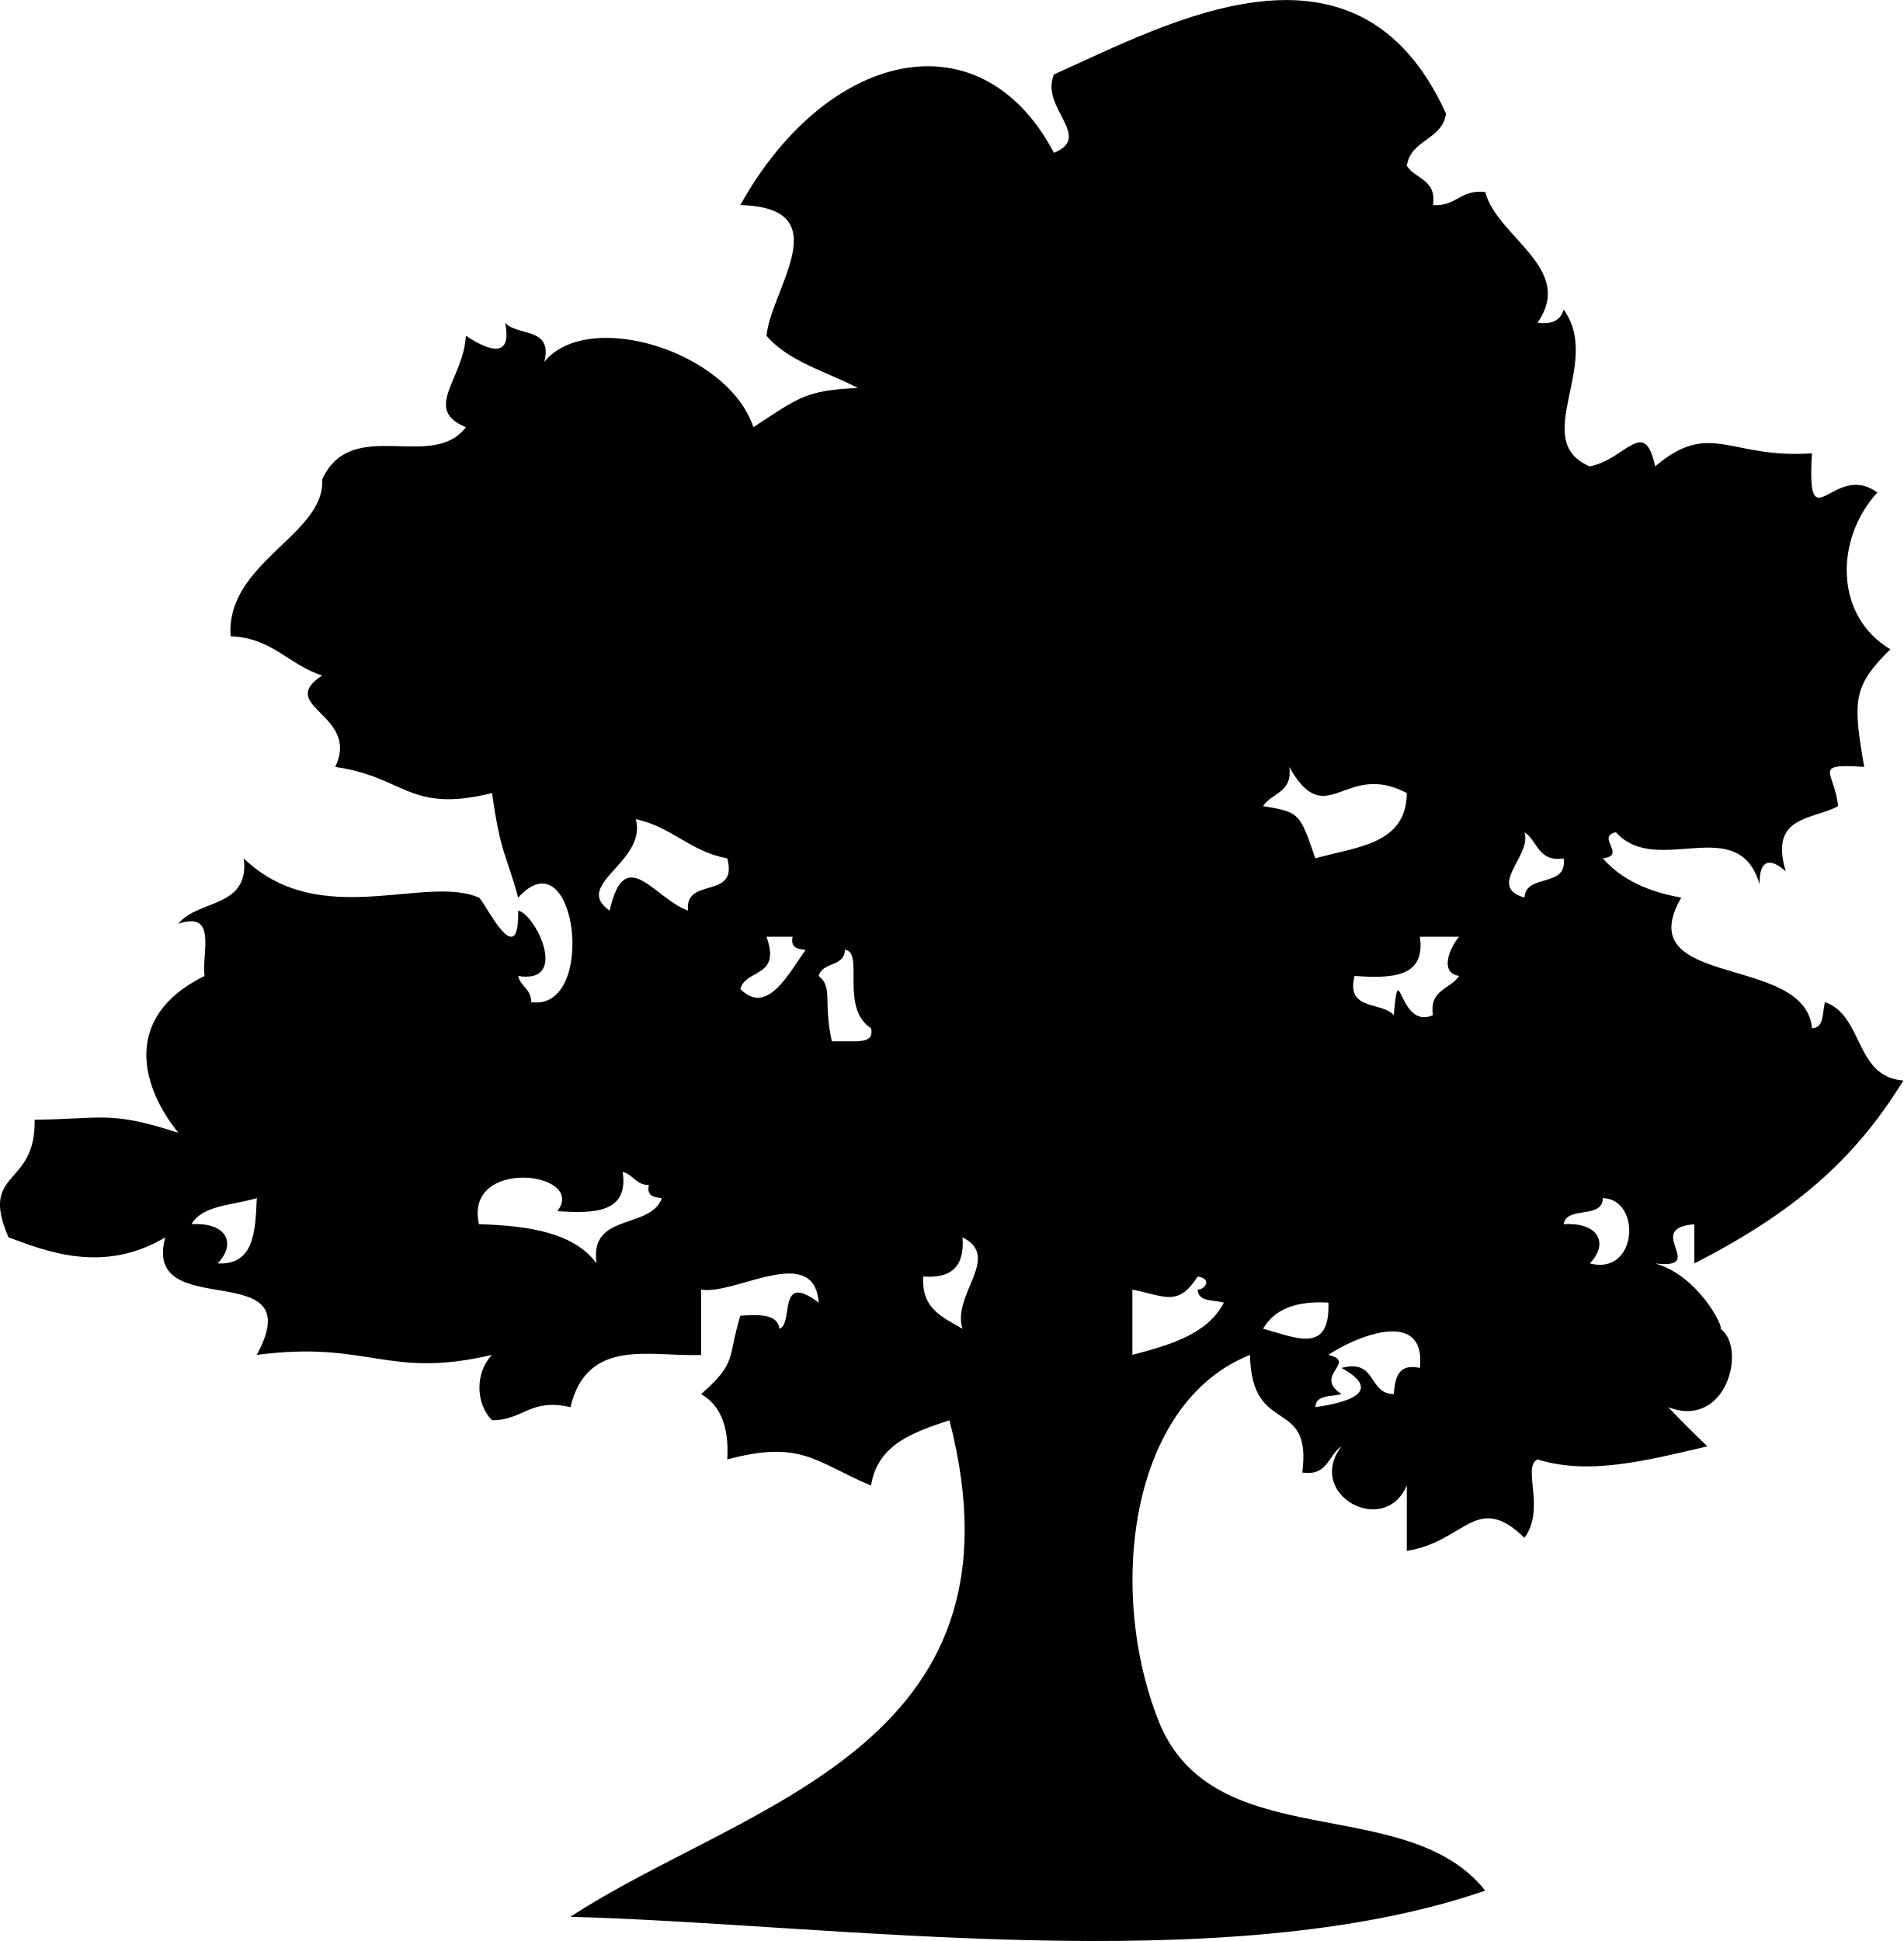
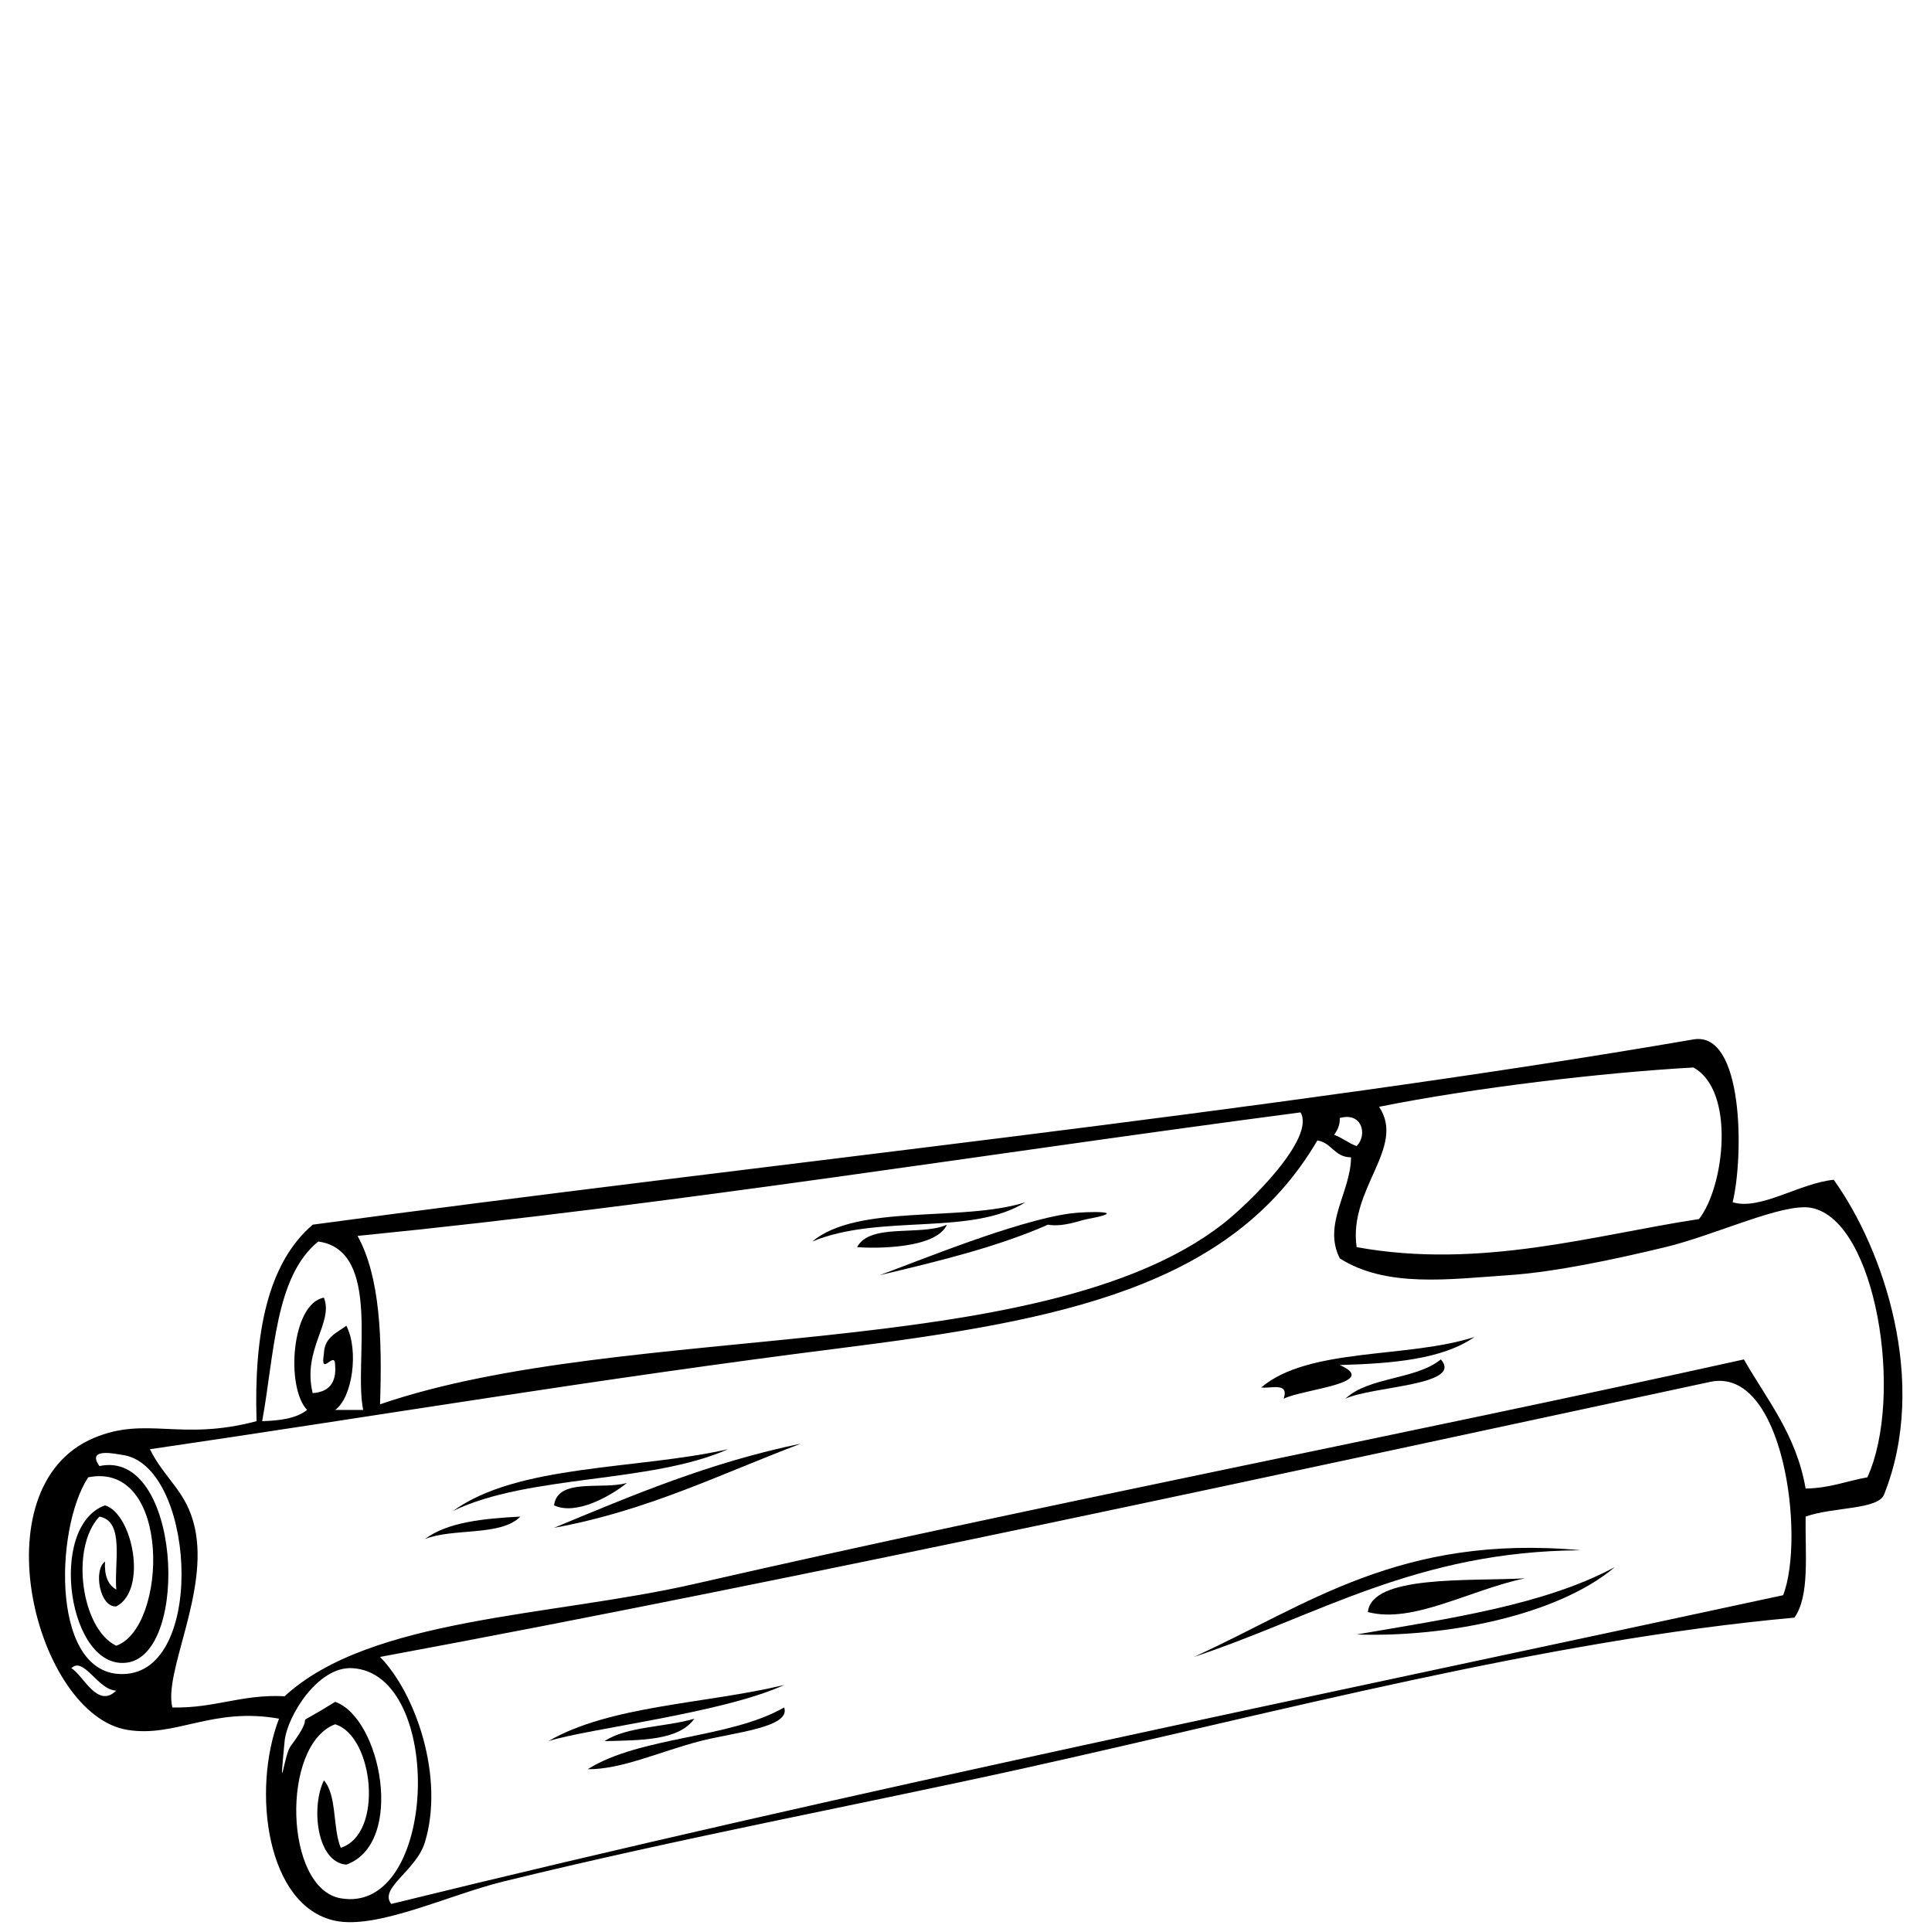
- <svg xmlns="http://www.w3.org/2000/svg" version="1.1" id="Layer_1" x="0px" y="0px" width="98.15px" height="100.101px" viewBox="0 0 98.15 100.101" enable-background="new 0 0 98.15 100.101" xml:space="preserve">
-   <path fill-rule="evenodd" clip-rule="evenodd" d="M88.715,68.526c1.378,0.99,0.311,5.207-2.695,4.044  c0.658,0.689,1.332,1.363,2.021,2.021c-3.203,0.748-6.108,1.499-8.76,0.674c-0.817,0.389,0.438,2.545-0.674,4.043  c-2.476-2.41-3.052,0.203-6.065,0.674c0-1.123,0-2.246,0-3.369c-1.18,2.707-5.252,0.44-3.369-2.021  c-0.686,0.438-0.697,1.549-2.021,1.348c0.519-3.979-2.624-1.799-2.695-6.065c-6.188,2.459-7.396,12.096-4.718,18.869  c2.796,7.067,12.767,3.612,16.847,8.76c-13.497,4.652-33.713,1.709-47.171,1.348c8.911-5.837,23.933-8.659,19.542-25.606  c-1.855,0.615-3.707,1.234-4.043,3.369c-2.864-1.208-3.59-2.377-7.413-1.348c0.101-1.674-0.348-2.797-1.348-3.369  c1.872-1.655,1.345-1.803,2.021-4.044c0.957-0.058,1.909-0.111,2.022,0.674c0.75-0.295-0.134-2.976,2.021-1.348  c-0.236-3.122-4.348-0.359-6.065-0.674c0,1.123,0,2.246,0,3.369c-2.575,0.119-5.862-0.947-6.739,2.696  c-2.059-0.487-2.456,0.688-4.043,0.674c-0.865-0.886-0.865-2.484,0-3.37c-5.426,1.271-6.336-0.762-12.13,0  c2.853-5.253-5.951-1.533-4.717-6.064c-3.216,1.932-6.217,0.685-8.086,0c-1.524-3.529,1.424-2.536,1.348-6.065  c3.501-0.034,3.854-0.481,7.413,0.675c-1.905-2.341-2.945-5.974,1.348-8.087c-0.153-1.194,0.679-3.375-1.348-2.695  c0.986-1.26,3.698-0.795,3.37-3.37c3.919,3.762,9.319,0.815,12.129,2.021c0.234,0.101,2.087,4.017,2.022,0.674  c0.881,0.16,2.669,3.802,0,3.37c0.128,0.545,0.676,0.672,0.674,1.348c3.436,0.502,2.337-8.718-0.674-5.391  c-0.608-2.255-0.888-2.16-1.348-5.391c-4.289,1.062-4.478-0.838-8.087-1.348c1.307-2.718-3.092-3.11-0.674-4.717  c-1.709-0.537-2.556-1.937-4.717-2.022c-0.276-3.789,4.907-5.252,4.717-8.086c1.514-3.309,5.673-0.391,7.413-2.695  c-2.25-0.934-0.12-2.467,0-4.717c0.628,0.412,2.486,1.568,2.022-0.674c0.628,0.719,2.486,0.209,2.021,2.021  c2.251-2.768,9.483-0.561,10.782,3.37c2.315-1.512,2.684-1.909,5.391-2.021c-1.622-0.849-3.581-1.36-4.717-2.696  c0.25-2.428,3.768-6.606-1.348-6.739c4.412-7.936,12.365-9.904,16.173-2.695c2.047-0.831-0.731-2.317,0-4.043  c5.879-2.626,15.642-8.058,20.216,2.022c-0.198,1.374-1.823,1.321-2.021,2.695c0.438,0.686,1.55,0.697,1.348,2.021  c1.209,0.085,1.422-0.825,2.695-0.674c0.622,2.353,4.657,3.942,2.696,6.739c0.783,0.109,1.198-0.149,1.348-0.674  c2.028,2.781-1.8,6.756,1.348,8.086c1.849-0.355,2.816-2.602,3.369,0c2.858-2.428,3.846-0.375,8.087-0.674  c-0.29,4.74,1.124,0.363,3.369,2.021c-2.205,2.419-2.202,6.379,0.674,8.086c-1.932,1.896-1.944,2.648-1.348,6.065  c-2.736-0.19-1.521,0.246-1.348,2.022c-1.302,0.72-3.575,0.468-2.695,3.369c-0.83-0.753-1.385-0.587-1.349,0.674  c-1.093-3.775-5.299-0.335-7.412-2.695c-1.057,0.238,0.59,1.187-0.674,1.348c0.945,1.077,2.321,1.722,4.043,2.021  c-2.73,4.742,6.412,2.865,6.739,6.739c0.655-0.019,0.522-0.824,0.674-1.348c1.997,0.698,1.523,3.867,4.043,4.043  c-2.273,3.656-5.079,6.521-10.782,9.435c0-0.674,0-1.348,0-2.021c-2.67,0.208,0.754,2.34-2.021,2.021  C87.545,65.76,88.906,68.451,88.715,68.526z M71.869,71.896c0.076-0.822,0.201-1.596,1.348-1.349  c0.334-3.216-3.499-1.521-4.717-0.674c1.522,0.377-0.817,1.052,0.674,2.022c-0.522,0.15-1.329,0.018-1.348,0.674  c2.15-0.301,3.302-0.945,1.348-2.022C71.012,70.058,70.53,71.888,71.869,71.896z M65.13,41.572c1.873,0.316,1.887,0.33,2.695,2.695  c2.095-0.601,4.697-0.693,4.717-3.369c-3.218-1.695-4.125,2.073-6.064-1.348C66.679,40.875,65.568,40.887,65.13,41.572z   M31.436,46.962c0.788-3.505,2.281-0.636,4.043,0c-0.2-1.772,2.614-0.53,2.021-2.695c-1.902-0.344-2.862-1.631-4.717-2.021  C33.379,44.466,29.484,45.613,31.436,46.962z M78.608,46.289c0.074-1.272,2.228-0.468,2.021-2.021  c-1.325,0.201-1.337-0.91-2.021-1.348C79.01,44.119,76.632,45.718,78.608,46.289z M38.175,51.006c1.41,1.42,2.533-0.888,3.37-2.021  c-0.411-0.038-0.798-0.101-0.674-0.674c-0.449,0-0.899,0-1.348,0C40.294,50.43,38.464,49.948,38.175,51.006z M69.847,50.332  c-0.464,1.812,1.394,1.303,2.021,2.021c0.284-3.24,0.244,0.803,2.021,0c-0.202-1.325,0.91-1.336,1.348-2.021  c-1.048-0.176-0.467-1.478,0-2.021c-0.674,0-1.348,0-2.021,0C73.525,50.416,71.777,50.465,69.847,50.332z M42.218,50.332  c0.751,0.616,0.212,1.253,0.674,3.369c0.449,0,0.898,0,1.348,0c0.411-0.038,0.798-0.101,0.674-0.674  c-1.626-1.036-0.328-3.95-1.348-4.043C43.558,49.875,42.385,49.6,42.218,50.332z M24.697,63.136  c2.628,0.067,4.927,0.464,6.065,2.021c-0.393-2.64,2.772-1.721,3.37-3.369c-0.411-0.038-0.798-0.101-0.674-0.674  c-0.676,0.002-0.802-0.546-1.348-0.674c0.309,2.104-1.439,2.154-3.369,2.021C30.295,60.432,23.91,59.655,24.697,63.136z   M9.872,63.136c1.864-0.114,2.313,1.035,1.348,2.021c1.895,0.098,1.944-1.65,2.022-3.369C12.042,62.16,10.443,62.134,9.872,63.136z   M80.629,63.136c1.864-0.114,2.313,1.035,1.348,2.021c2.477,0.648,2.679-3.311,0.674-3.369C82.64,62.9,80.782,62.165,80.629,63.136z   M47.609,65.831c-0.114,1.687,1.035,2.11,2.021,2.695c-0.559-1.76,2.038-3.697,0-4.717C49.753,65.279,49.08,65.953,47.609,65.831z   M58.391,66.505c0,1.123,0,2.246,0,3.369c1.955-0.516,3.876-1.065,4.717-2.695c-0.522-0.15-1.329-0.019-1.348-0.674  c0.374,0.002,0.766-0.546,0-0.674C60.75,67.398,60.113,66.859,58.391,66.505z M65.13,68.526c1.641,0.436,3.466,1.361,3.369-1.348  C66.826,67.077,65.703,67.527,65.13,68.526z" />
+ <svg xmlns="http://www.w3.org/2000/svg" version="1.1" id="Layer_1" x="0px" y="0px" width="284.465px" height="285.166px" viewBox="0 0 284.465 285.166" enable-background="new 0 0 284.465 285.166" xml:space="preserve">
+   <path d="M139.792,180.765c-1.592,3.571-10.569,3.529-13.258,3.313C128.441,180.462,136,182.497,139.792,180.765z" />
+   <path d="M217.68,197.336c-4.709,3.3-12.096,3.925-19.887,4.144c6.057,2.699-5.424,3.543-8.286,4.972  c0.835-2.492-1.846-1.468-3.313-1.657C193.201,198.821,207.893,200.531,217.68,197.336z" />
+   <path d="M212.707,200.649c3.406,3.863-10.104,3.93-14.085,5.801C202.012,203.212,209.078,203.649,212.707,200.649z" />
+   <path d="M118.249,213.079c-11.835,4.46-22.669,9.921-36.458,12.429C93.304,220.726,104.739,215.865,118.249,213.079z" />
+   <path d="M92.562,218.879c-2.432,1.962-7.519,4.84-10.771,3.313C82.343,218.05,88.935,219.947,92.562,218.879z" />
+   <path d="M76.819,223.851c-2.858,2.941-9.95,1.651-14.086,3.314C66.047,224.678,71.312,224.144,76.819,223.851z" />
+   <path d="M233.421,228.822c-24.303,0.112-38.979,9.718-57.172,15.743C192.957,236.967,206.667,226.372,233.421,228.822z" />
+   <path d="M238.393,231.308c-8.393,7.103-24.91,10.403-38.115,9.943C213.941,238.896,227.971,236.903,238.393,231.308z" />
+   <path d="M225.137,232.965c-8.098,1.665-16.541,6.751-23.201,4.972C202.527,232.444,216.738,233.413,225.137,232.965z" />
+   <path d="M115.763,252.022c1.065,2.971-7.594,3.713-12.429,4.972c-5.906,1.538-11.573,4.194-16.571,4.144  C94.574,256.244,107.694,256.66,115.763,252.022z" />
+   <path d="M102.505,253.681c-2.281,3.242-7.873,3.174-13.257,3.313C92.565,254.787,98.252,254.951,102.505,253.681z" />
+   <path d="M151.393,177.45c-8.093,5.055-21.457,1.648-31.487,5.8C126.698,177.613,141.951,180.438,151.393,177.45z" />
+   <path d="M129.849,188.222c5.706-2.087,20.213-8.055,28.17-9.115c2.442-0.324,9.193-0.412,2.486,0.83  c-1.068,0.197-3.559,1.217-5.8,0.828C147.229,184.058,138.558,186.159,129.849,188.222z" />
+   <path d="M107.477,213.908c-11.481,5.091-29.442,3.702-40.601,9.114C76.501,216.076,93.952,216.955,107.477,213.908z" />
+   <path d="M115.763,248.708c-9.122,4.171-28.889,6.417-34.8,8.286C90.042,251.711,104.185,251.493,115.763,248.708z" />
+   <path d="M255.793,177.45c4.039,1.257,9.88-2.811,14.915-3.314c7.373,10.254,14.037,29.896,7.458,46.4  c-0.766,2.32-7.632,1.88-11.602,3.314c-0.09,5.432,0.644,11.69-1.656,14.914c-36.957,3.371-75.948,13.877-114.344,22.372  c-22.819,5.048-50.385,10.224-76.23,16.571c-8.115,1.993-18.648,7.104-24.857,5.8c-10.15-2.132-12.348-19.291-8.286-29.829  c-9.877-1.755-15.209,2.812-22.372,1.657c-13.492-2.177-22.186-35.832-4.972-43.086c7.788-3.281,12.738,0.526,24.029-2.485  c-0.404-12.832,1.595-23.263,8.286-29c64.609-8.746,142.176-16.729,203.832-27.344C257.434,152.14,257.438,170.642,255.793,177.45z   M203.593,163.364c4.017,6.013-4.571,12.111-3.313,20.714c18.271,3.328,35.175-1.812,50.543-4.144  c3.766-4.791,5.416-18.959-0.829-22.371C236.622,158.312,217.643,160.542,203.593,163.364z M52.79,182.422  c3.33,6.062,3.644,15.138,3.315,24.856c36.32-12.459,97.417-5.812,124.288-26.514c4.022-3.101,13.864-12.808,11.601-16.572  C145.594,170.271,100.515,177.669,52.79,182.422z M196.964,167.507c1.226,0.432,2.089,1.227,3.313,1.657  c1.613-1.599,0.867-5.072-2.485-4.144C197.828,166.162,197.402,166.841,196.964,167.507z M194.479,168.335  c-12.742,21.744-38.088,26.58-70.43,30.658c-35.882,4.523-68.769,10.072-101.915,14.915c2.232,4.508,5.432,6.153,6.628,11.601  c2.102,9.569-4.63,21.264-3.314,26.514c6.233,0.156,10.175-1.977,16.571-1.656c12.668-11.663,39.433-11.756,60.487-16.571  c51.21-11.714,105.379-22.163,154.945-33.144c3.412,5.978,7.718,11.063,9.113,19.057c3.545-0.047,6.072-1.111,9.115-1.657  c5.465-11.993,1.283-37.958-8.285-39.772c-4.156-0.787-14.123,4.017-21.543,5.801c-7.383,1.775-16.205,3.674-23.201,4.143  c-8.649,0.581-17.998,1.892-24.856-2.486c-2.567-5.039,1.623-9.785,1.657-14.914C196.977,170.808,196.632,168.667,194.479,168.335z   M46.99,183.25c-6.428,5.172-6.483,16.717-8.286,26.515c2.692-0.07,5.097-0.427,6.629-1.656c-3.203-3.414-2.28-15.738,2.486-16.572  c1.479,3.699-3.229,7.609-1.658,14.086c2.331-0.155,3.53-1.441,3.314-4.143c-0.01-2.324-2.261,1.973-1.657-1.657  c0.056-2.431,1.894-3.078,3.314-4.144c1.857,3.586,0.921,10.612-1.657,12.43c1.381,0,2.762,0,4.143,0  C52.171,201.104,56.49,184.572,46.99,183.25z M252.479,203.965c-59.814,12.817-133.542,28.952-196.374,40.601  c5.295,5.412,9.527,17.756,6.628,27.344c-1.273,4.212-6.853,6.793-4.972,9.113c68.67-16.855,135.625-30.477,205.489-45.571  C266.529,226.871,263.32,201.642,252.479,203.965z M18.818,247.051c11.676-1.186,9.807-31.003-0.828-32.315  c-0.63-0.077-5.342-1.194-3.314,1.658c11.955-2.584,13.437,27.584,4.143,29c-8.72,1.328-11.882-20.132-3.314-23.201  c4.088,1.229,6.325,12.526,1.657,14.916c-2.44,0.175-3.399-5.364-1.657-6.629c-0.125,2.059,0.428,3.439,1.657,4.144  c-0.308-4.111,1.249-10.086-2.486-10.771c-4.368,4.627-2.649,16.631,2.486,19.058c7.569-2.661,8.213-27.304-4.143-24.858  C7.979,225.717,7.444,248.206,18.818,247.051z M17.162,249.537c-2.723-0.081-4.788-5.101-6.629-3.313  C12.304,247.253,14.369,252.274,17.162,249.537z M50.305,280.194c14.351,2.477,15.406-33.278,1.657-33.973  c-5.079-0.256-9.592,7.162-9.943,10.771c-0.917,9.439-0.027,1.979,0.829,0.829c4.869-6.536-1.285-1.7,6.628-6.628  c6.75,2.342,10.406,20.853,1.657,24.029c-4.388-0.328-5.244-8.543-3.314-12.43c1.95,2.191,1.272,7.014,2.486,9.943  c6.411-2.051,4.839-16.534-0.829-18.229C41.45,257.524,41.936,278.75,50.305,280.194z" />
+   <rect x="0.5" y="0.5" fill="none" width="283.465" height="283.465" />
</svg>
